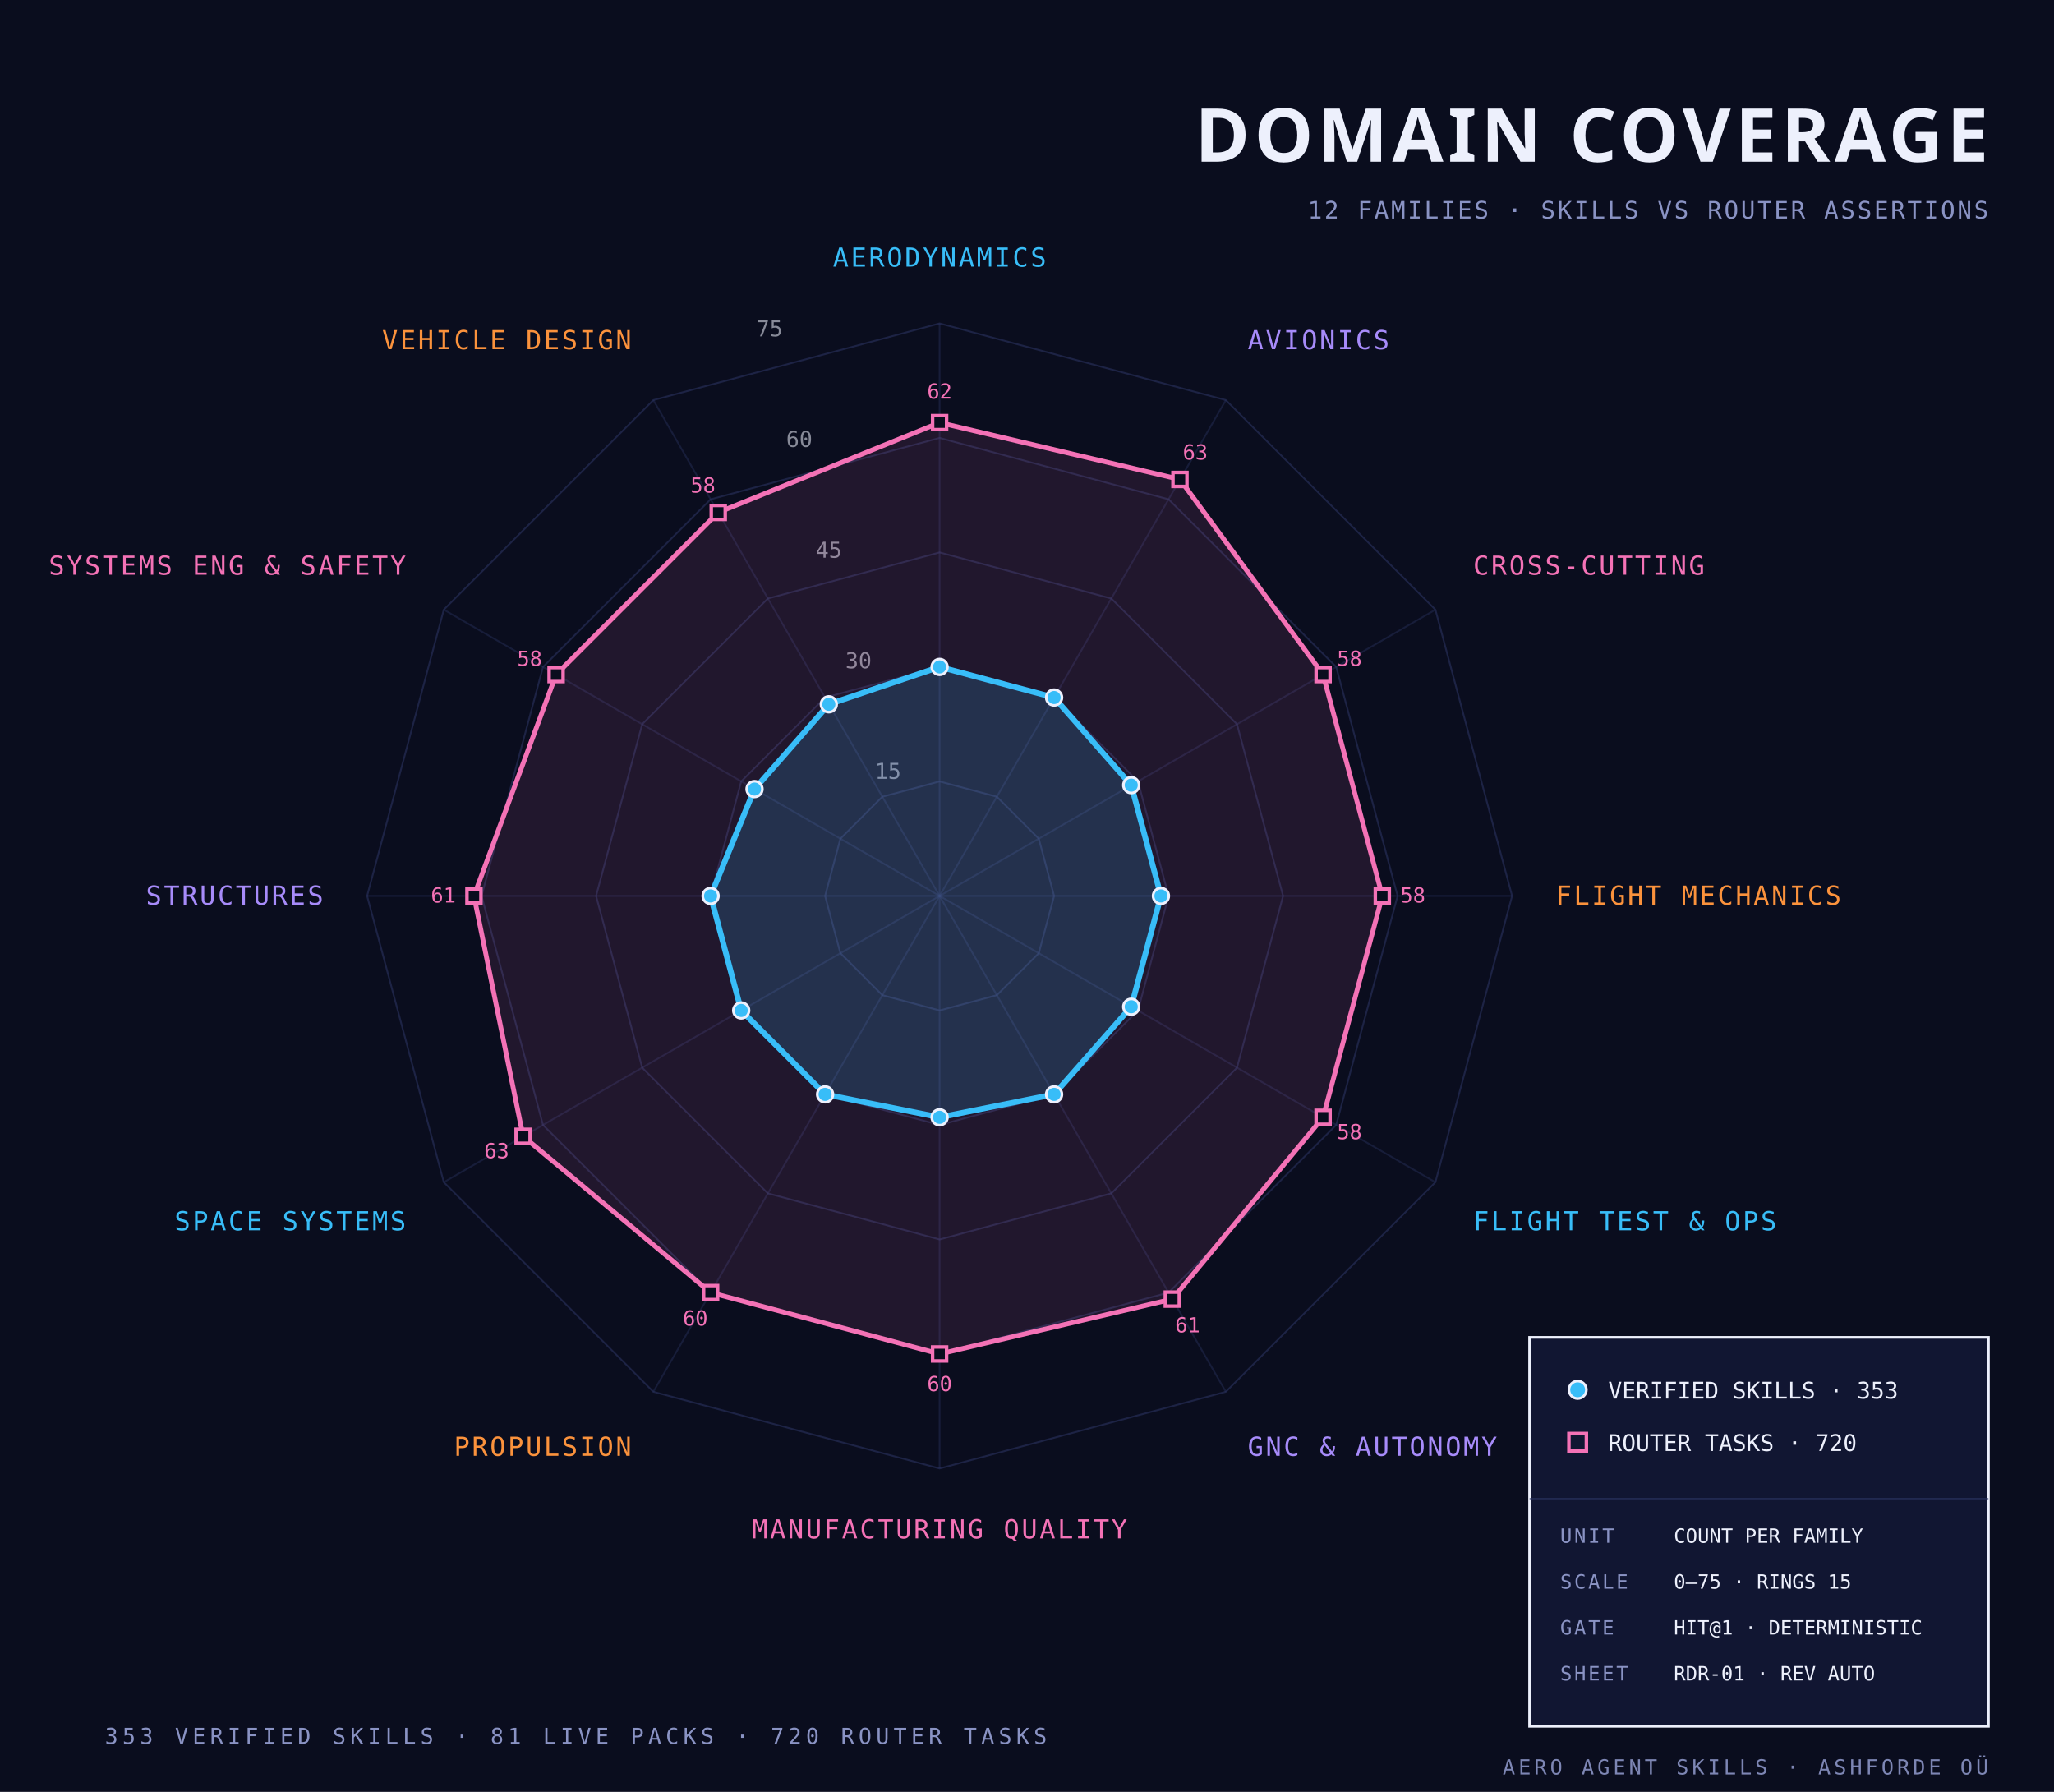
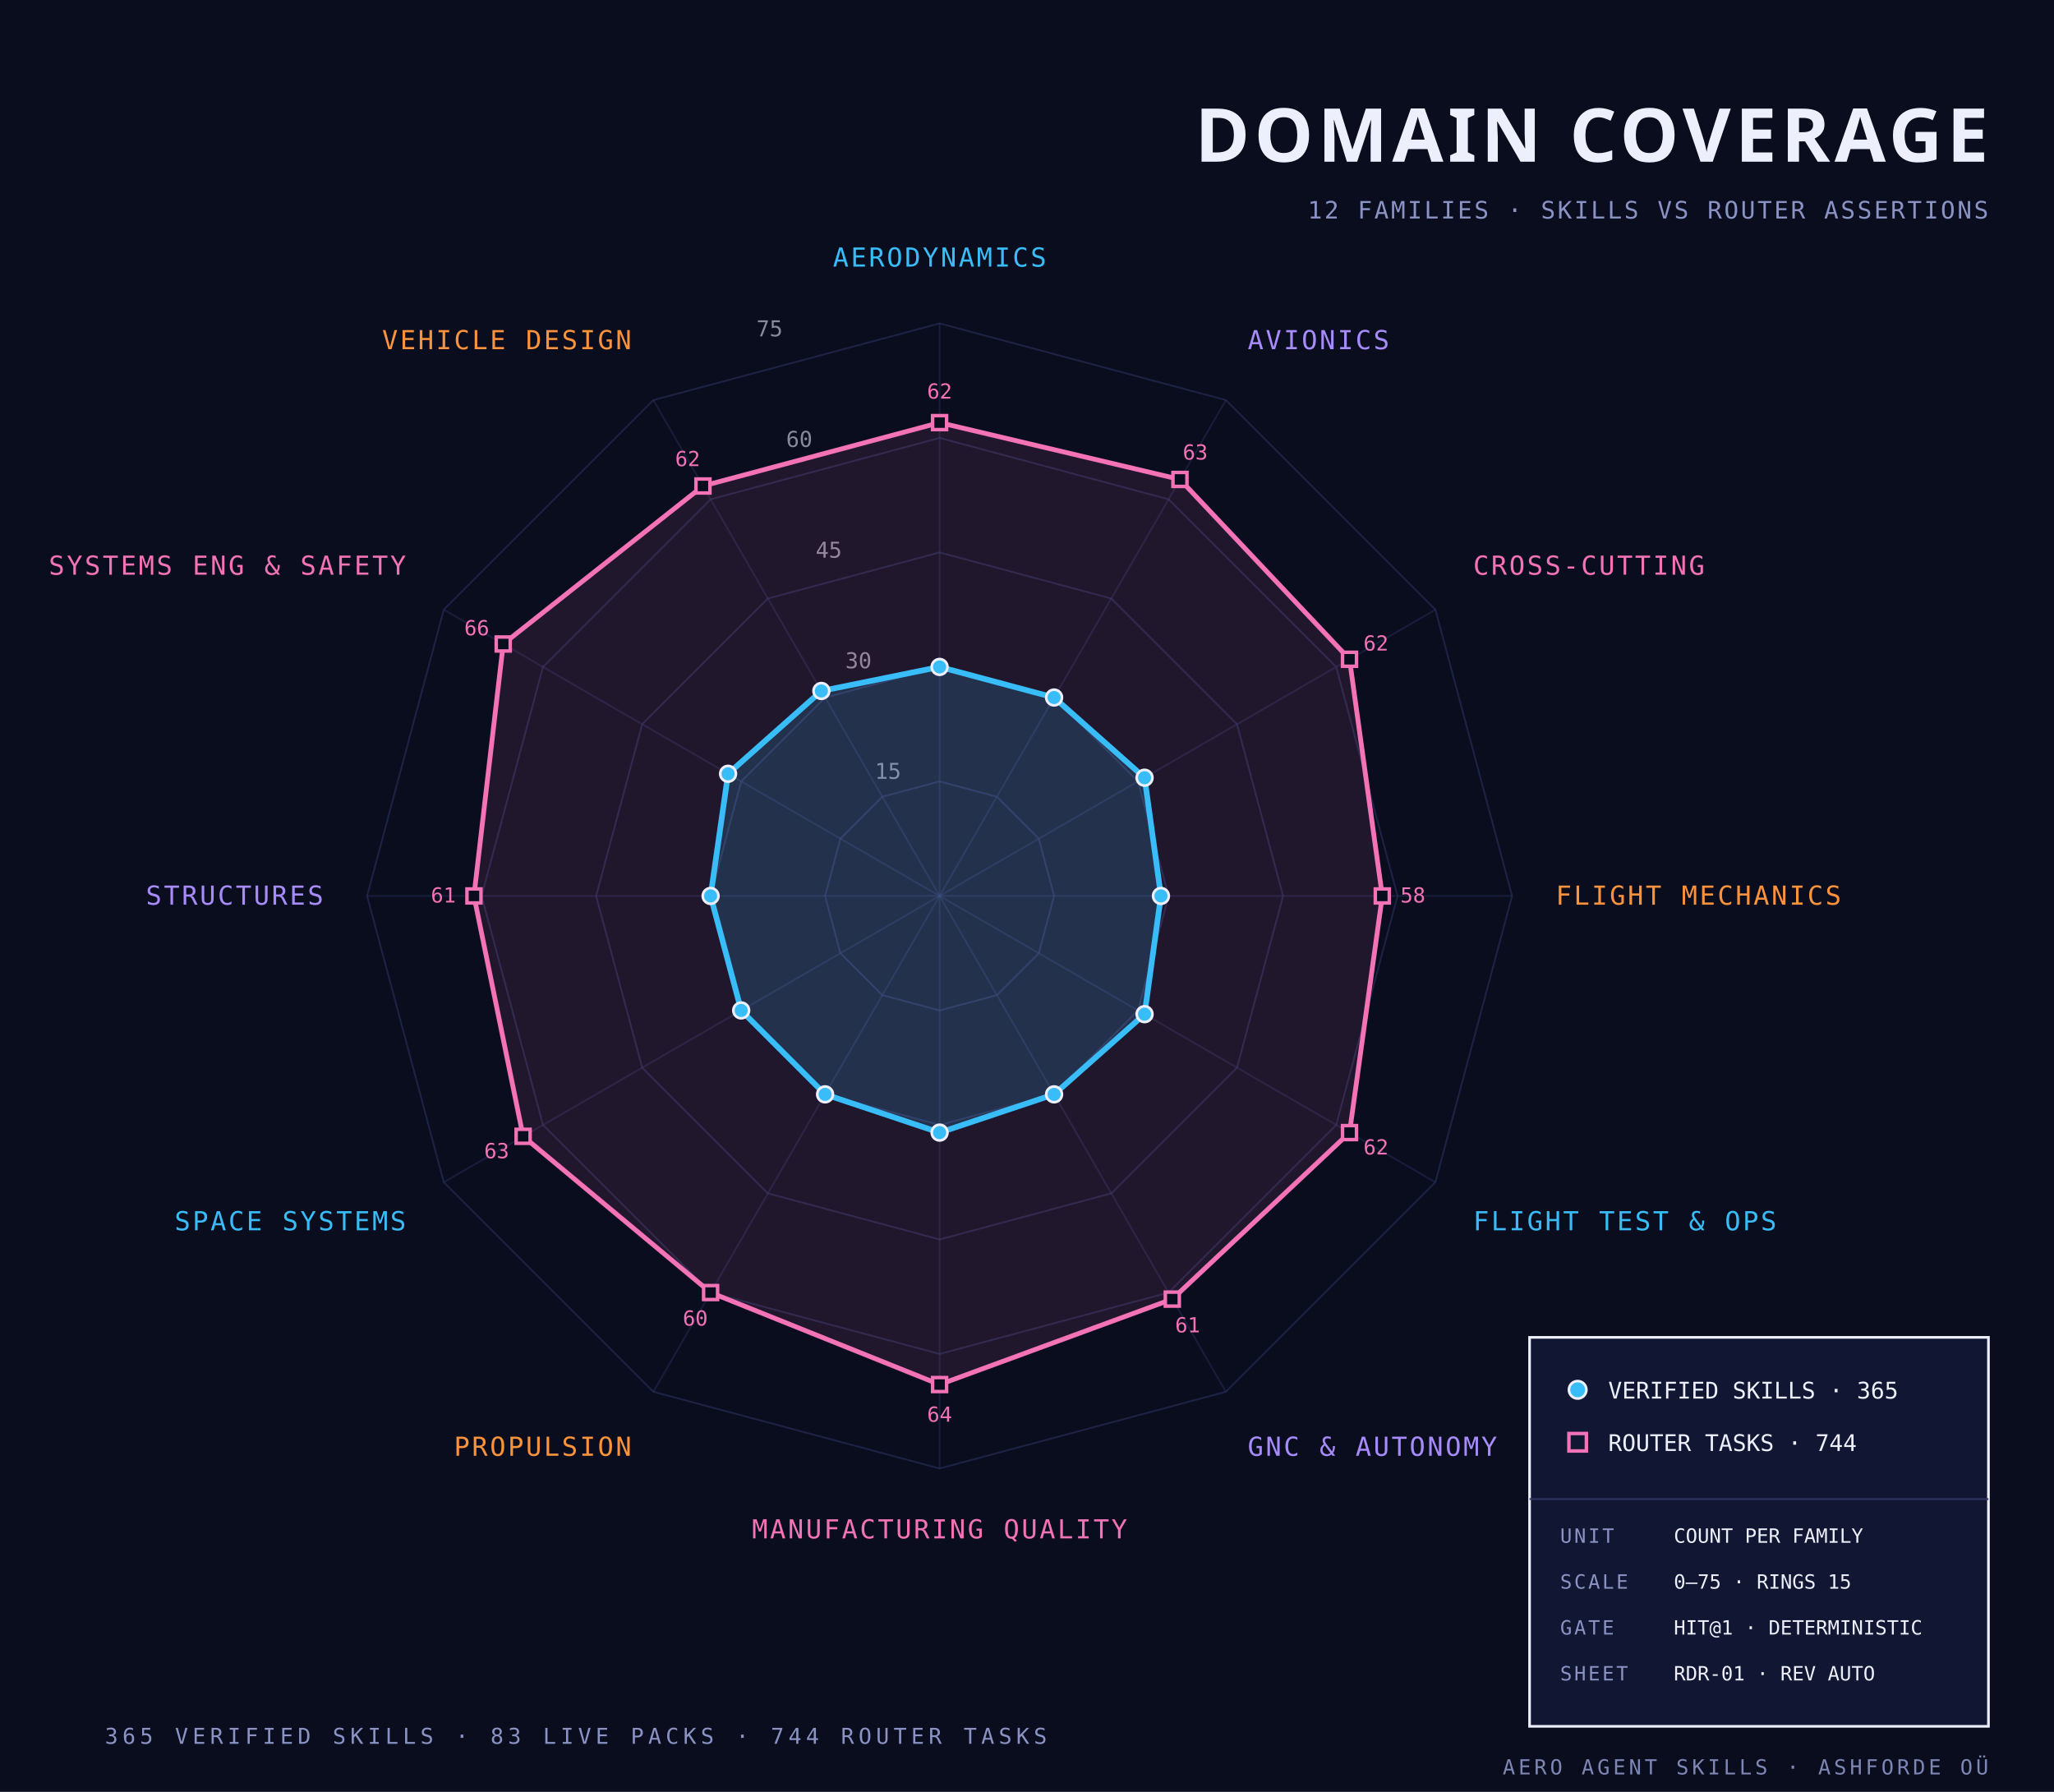
<svg xmlns="http://www.w3.org/2000/svg" width="940" height="820" viewBox="0 0 940 820">
  <style>
    .mono { font-family: "JetBrains Mono", "IBM Plex Mono", "Menlo", monospace; }
    .cond { font-family: "Barlow Condensed", "DIN Condensed", "Arial Narrow", sans-serif; font-weight: 700; text-transform: uppercase; }
    .serif { font-family: "Instrument Serif", Georgia, serif; font-style: italic; }
  </style>
  <rect width="940" height="820" fill="#0a0d1e" />
  <polygon points="430.0,357.6 456.2,364.6 475.4,383.8 482.4,410.0 475.4,436.2 456.2,455.4 430.0,462.4 403.8,455.4 384.6,436.2 377.6,410.0 384.6,383.8 403.8,364.6" fill="none" stroke="#2c3564" stroke-width="0.8" stroke-opacity="0.55" />
  <polygon points="430.0,305.2 482.4,319.2 520.8,357.6 534.8,410.0 520.8,462.4 482.4,500.8 430.0,514.8 377.6,500.8 339.2,462.4 325.2,410.0 339.2,357.6 377.6,319.2" fill="none" stroke="#2c3564" stroke-width="0.8" stroke-opacity="0.55" />
  <polygon points="430.0,252.8 508.6,273.9 566.1,331.4 587.2,410.0 566.1,488.6 508.6,546.1 430.0,567.2 351.4,546.1 293.9,488.6 272.8,410.0 293.9,331.4 351.4,273.9" fill="none" stroke="#2c3564" stroke-width="0.8" stroke-opacity="0.55" />
  <polygon points="430.0,200.4 534.8,228.5 611.5,305.2 639.6,410.0 611.5,514.8 534.8,591.5 430.0,619.6 325.2,591.5 248.5,514.8 220.4,410.0 248.5,305.2 325.2,228.5" fill="none" stroke="#2c3564" stroke-width="0.8" stroke-opacity="0.55" />
  <polygon points="430.0,148.0 561.0,183.1 656.9,279.0 692.0,410.0 656.9,541.0 561.0,636.9 430.0,672.0 299.0,636.9 203.1,541.0 168.0,410.0 203.1,279.0 299.0,183.1" fill="none" stroke="#2c3564" stroke-width="0.8" stroke-opacity="0.55" />
  <line x1="430" y1="410" x2="430.0" y2="148.0" stroke="#2c3564" stroke-width="0.8" stroke-opacity="0.4" />
  <line x1="430" y1="410" x2="561.0" y2="183.1" stroke="#2c3564" stroke-width="0.8" stroke-opacity="0.4" />
  <line x1="430" y1="410" x2="656.9" y2="279.0" stroke="#2c3564" stroke-width="0.8" stroke-opacity="0.4" />
  <line x1="430" y1="410" x2="692.0" y2="410.0" stroke="#2c3564" stroke-width="0.8" stroke-opacity="0.4" />
  <line x1="430" y1="410" x2="656.9" y2="541.0" stroke="#2c3564" stroke-width="0.8" stroke-opacity="0.4" />
  <line x1="430" y1="410" x2="561.0" y2="636.9" stroke="#2c3564" stroke-width="0.8" stroke-opacity="0.4" />
  <line x1="430" y1="410" x2="430.0" y2="672.0" stroke="#2c3564" stroke-width="0.8" stroke-opacity="0.4" />
  <line x1="430" y1="410" x2="299.0" y2="636.9" stroke="#2c3564" stroke-width="0.8" stroke-opacity="0.4" />
  <line x1="430" y1="410" x2="203.1" y2="541.0" stroke="#2c3564" stroke-width="0.8" stroke-opacity="0.4" />
  <line x1="430" y1="410" x2="168.0" y2="410.0" stroke="#2c3564" stroke-width="0.8" stroke-opacity="0.4" />
  <line x1="430" y1="410" x2="203.1" y2="279.0" stroke="#2c3564" stroke-width="0.8" stroke-opacity="0.4" />
  <line x1="430" y1="410" x2="299.0" y2="183.1" stroke="#2c3564" stroke-width="0.8" stroke-opacity="0.4" />
  <text class="mono" x="412.4" y="356.4" text-anchor="end" font-size="10" fill="#edf0fc" opacity="0.55">15</text>
  <text class="mono" x="398.9" y="305.8" text-anchor="end" font-size="10" fill="#edf0fc" opacity="0.55">30</text>
  <text class="mono" x="385.3" y="255.2" text-anchor="end" font-size="10" fill="#edf0fc" opacity="0.55">45</text>
  <text class="mono" x="371.8" y="204.5" text-anchor="end" font-size="10" fill="#edf0fc" opacity="0.55">60</text>
  <text class="mono" x="358.2" y="153.9" text-anchor="end" font-size="10" fill="#edf0fc" opacity="0.55">75</text>
  <text class="mono" x="430.0" y="122.0" text-anchor="middle" font-size="12" fill="#38bdf8" letter-spacing="1">AERODYNAMICS</text>
  <text class="mono" x="571.0" y="159.8" text-anchor="start" font-size="12" fill="#a78bfa" letter-spacing="1">AVIONICS</text>
  <text class="mono" x="674.2" y="263.0" text-anchor="start" font-size="12" fill="#f472b6" letter-spacing="1">CROSS-CUTTING</text>
  <text class="mono" x="712.0" y="414.0" text-anchor="start" font-size="12" fill="#fb923c" letter-spacing="1">FLIGHT MECHANICS</text>
  <text class="mono" x="674.2" y="563.0" text-anchor="start" font-size="12" fill="#38bdf8" letter-spacing="1">FLIGHT TEST &amp; OPS</text>
  <text class="mono" x="571.0" y="666.2" text-anchor="start" font-size="12" fill="#a78bfa" letter-spacing="1">GNC &amp; AUTONOMY</text>
  <text class="mono" x="430.0" y="704.0" text-anchor="middle" font-size="12" fill="#f472b6" letter-spacing="1">MANUFACTURING QUALITY</text>
  <text class="mono" x="289.0" y="666.2" text-anchor="end" font-size="12" fill="#fb923c" letter-spacing="1">PROPULSION</text>
  <text class="mono" x="185.8" y="563.0" text-anchor="end" font-size="12" fill="#38bdf8" letter-spacing="1">SPACE SYSTEMS</text>
  <text class="mono" x="148.0" y="414.0" text-anchor="end" font-size="12" fill="#a78bfa" letter-spacing="1">STRUCTURES</text>
  <text class="mono" x="185.8" y="263.0" text-anchor="end" font-size="12" fill="#f472b6" letter-spacing="1">SYSTEMS ENG &amp; SAFETY</text>
  <text class="mono" x="289.0" y="159.8" text-anchor="end" font-size="12" fill="#fb923c" letter-spacing="1">VEHICLE DESIGN</text>
-   <polygon points="430.0,193.4 540.0,219.4 605.5,308.7 632.6,410.0 605.5,511.3 536.5,594.5 430.0,619.6 325.2,591.5 239.4,520.0 216.9,410.0 254.5,308.7 328.7,234.5" fill="#f472b6" fill-opacity="0.10" stroke="#f472b6" stroke-width="2.2" />
+   <polygon points="430.0,193.4 540.0,219.4 617.6,301.7 632.6,410.0 617.6,518.3 536.5,594.5 430.0,633.6 325.2,591.5 239.4,520.0 216.9,410.0 230.3,294.7 321.7,222.4" fill="#f472b6" fill-opacity="0.10" stroke="#f472b6" stroke-width="2.2" />
  <rect x="426.8" y="190.2" width="6.4" height="6.4" fill="#0a0d1e" stroke="#f472b6" stroke-width="1.6" />
  <rect x="536.8" y="216.2" width="6.4" height="6.4" fill="#0a0d1e" stroke="#f472b6" stroke-width="1.6" />
-   <rect x="602.3" y="305.5" width="6.4" height="6.4" fill="#0a0d1e" stroke="#f472b6" stroke-width="1.6" />
+   <rect x="614.4" y="298.5" width="6.4" height="6.4" fill="#0a0d1e" stroke="#f472b6" stroke-width="1.6" />
  <rect x="629.4" y="406.8" width="6.4" height="6.4" fill="#0a0d1e" stroke="#f472b6" stroke-width="1.6" />
-   <rect x="602.3" y="508.1" width="6.4" height="6.4" fill="#0a0d1e" stroke="#f472b6" stroke-width="1.6" />
+   <rect x="614.4" y="515.1" width="6.4" height="6.4" fill="#0a0d1e" stroke="#f472b6" stroke-width="1.6" />
  <rect x="533.3" y="591.3" width="6.4" height="6.4" fill="#0a0d1e" stroke="#f472b6" stroke-width="1.6" />
-   <rect x="426.8" y="616.4" width="6.4" height="6.4" fill="#0a0d1e" stroke="#f472b6" stroke-width="1.6" />
+   <rect x="426.8" y="630.4" width="6.4" height="6.4" fill="#0a0d1e" stroke="#f472b6" stroke-width="1.6" />
  <rect x="322.0" y="588.3" width="6.4" height="6.4" fill="#0a0d1e" stroke="#f472b6" stroke-width="1.6" />
  <rect x="236.2" y="516.8" width="6.4" height="6.4" fill="#0a0d1e" stroke="#f472b6" stroke-width="1.6" />
  <rect x="213.7" y="406.8" width="6.4" height="6.4" fill="#0a0d1e" stroke="#f472b6" stroke-width="1.6" />
-   <rect x="251.3" y="305.5" width="6.4" height="6.4" fill="#0a0d1e" stroke="#f472b6" stroke-width="1.6" />
-   <rect x="325.5" y="231.3" width="6.4" height="6.4" fill="#0a0d1e" stroke="#f472b6" stroke-width="1.6" />
-   <polygon points="430.0,305.2 482.4,319.2 517.7,359.3 531.3,410.0 517.7,460.7 482.4,500.8 430.0,511.3 377.6,500.8 339.2,462.4 325.2,410.0 345.3,361.1 379.3,322.3" fill="#38bdf8" fill-opacity="0.16" stroke="#38bdf8" stroke-width="2.6" />
+   <rect x="227.1" y="291.5" width="6.4" height="6.4" fill="#0a0d1e" stroke="#f472b6" stroke-width="1.6" />
+   <rect x="318.5" y="219.2" width="6.4" height="6.4" fill="#0a0d1e" stroke="#f472b6" stroke-width="1.6" />
+   <polygon points="430.0,305.2 482.4,319.2 523.8,355.9 531.3,410.0 523.8,464.1 482.4,500.8 430.0,518.3 377.6,500.8 339.2,462.4 325.2,410.0 333.2,354.1 375.9,316.2" fill="#38bdf8" fill-opacity="0.16" stroke="#38bdf8" stroke-width="2.6" />
  <circle cx="430.0" cy="305.2" r="3.6" fill="#38bdf8" stroke="#edf0fc" stroke-width="1.2" />
  <circle cx="482.4" cy="319.2" r="3.6" fill="#38bdf8" stroke="#edf0fc" stroke-width="1.2" />
-   <circle cx="517.7" cy="359.3" r="3.6" fill="#38bdf8" stroke="#edf0fc" stroke-width="1.2" />
+   <circle cx="523.8" cy="355.9" r="3.6" fill="#38bdf8" stroke="#edf0fc" stroke-width="1.2" />
  <circle cx="531.3" cy="410.0" r="3.6" fill="#38bdf8" stroke="#edf0fc" stroke-width="1.2" />
-   <circle cx="517.7" cy="460.7" r="3.6" fill="#38bdf8" stroke="#edf0fc" stroke-width="1.2" />
+   <circle cx="523.8" cy="464.1" r="3.6" fill="#38bdf8" stroke="#edf0fc" stroke-width="1.2" />
  <circle cx="482.4" cy="500.8" r="3.6" fill="#38bdf8" stroke="#edf0fc" stroke-width="1.2" />
-   <circle cx="430.0" cy="511.3" r="3.6" fill="#38bdf8" stroke="#edf0fc" stroke-width="1.2" />
+   <circle cx="430.0" cy="518.3" r="3.6" fill="#38bdf8" stroke="#edf0fc" stroke-width="1.2" />
  <circle cx="377.6" cy="500.8" r="3.6" fill="#38bdf8" stroke="#edf0fc" stroke-width="1.2" />
  <circle cx="339.2" cy="462.4" r="3.6" fill="#38bdf8" stroke="#edf0fc" stroke-width="1.2" />
  <circle cx="325.2" cy="410.0" r="3.6" fill="#38bdf8" stroke="#edf0fc" stroke-width="1.2" />
-   <circle cx="345.3" cy="361.1" r="3.6" fill="#38bdf8" stroke="#edf0fc" stroke-width="1.2" />
-   <circle cx="379.3" cy="322.3" r="3.6" fill="#38bdf8" stroke="#edf0fc" stroke-width="1.2" />
+   <circle cx="333.2" cy="354.1" r="3.6" fill="#38bdf8" stroke="#edf0fc" stroke-width="1.2" />
+   <circle cx="375.9" cy="316.2" r="3.6" fill="#38bdf8" stroke="#edf0fc" stroke-width="1.2" />
  <text class="mono" x="430.0" y="182.4" text-anchor="middle" font-size="9.5" fill="#f472b6">62</text>
  <text class="mono" x="547.0" y="210.3" text-anchor="middle" font-size="9.5" fill="#f472b6">63</text>
-   <text class="mono" x="617.6" y="304.7" text-anchor="middle" font-size="9.5" fill="#f472b6">58</text>
+   <text class="mono" x="629.7" y="297.7" text-anchor="middle" font-size="9.5" fill="#f472b6">62</text>
  <text class="mono" x="646.6" y="413.0" text-anchor="middle" font-size="9.5" fill="#f472b6">58</text>
-   <text class="mono" x="617.6" y="521.3" text-anchor="middle" font-size="9.5" fill="#f472b6">58</text>
+   <text class="mono" x="629.7" y="528.3" text-anchor="middle" font-size="9.5" fill="#f472b6">62</text>
  <text class="mono" x="543.5" y="609.7" text-anchor="middle" font-size="9.5" fill="#f472b6">61</text>
-   <text class="mono" x="430.0" y="636.6" text-anchor="middle" font-size="9.5" fill="#f472b6">60</text>
+   <text class="mono" x="430.0" y="650.6" text-anchor="middle" font-size="9.5" fill="#f472b6">64</text>
  <text class="mono" x="318.2" y="606.6" text-anchor="middle" font-size="9.5" fill="#f472b6">60</text>
  <text class="mono" x="227.3" y="530.0" text-anchor="middle" font-size="9.5" fill="#f472b6">63</text>
  <text class="mono" x="202.9" y="413.0" text-anchor="middle" font-size="9.5" fill="#f472b6">61</text>
-   <text class="mono" x="242.4" y="304.7" text-anchor="middle" font-size="9.5" fill="#f472b6">58</text>
-   <text class="mono" x="321.7" y="225.4" text-anchor="middle" font-size="9.5" fill="#f472b6">58</text>
+   <text class="mono" x="218.2" y="290.7" text-anchor="middle" font-size="9.5" fill="#f472b6">66</text>
+   <text class="mono" x="314.7" y="213.3" text-anchor="middle" font-size="9.5" fill="#f472b6">62</text>
  <text class="cond" x="910.0" y="74.0" text-anchor="end" font-size="34" fill="#edf0fc" letter-spacing="2">DOMAIN COVERAGE</text>
  <text class="mono" x="910.0" y="100.0" text-anchor="end" font-size="11" fill="#8a93c4" letter-spacing="1">12 FAMILIES · SKILLS VS ROUTER ASSERTIONS</text>
  <rect x="700" y="612" width="210" height="178" fill="#111632" stroke="#edf0fc" stroke-width="1.2" />
  <line x1="700" y1="686" x2="910" y2="686" stroke="#2c3564" stroke-width="0.8" />
  <circle cx="722" cy="636" r="4" fill="#38bdf8" stroke="#edf0fc" stroke-width="1.2" />
-   <text class="mono" x="736.0" y="640.0" text-anchor="start" font-size="10.5" fill="#edf0fc">VERIFIED SKILLS · 353</text>
+   <text class="mono" x="736.0" y="640.0" text-anchor="start" font-size="10.5" fill="#edf0fc">VERIFIED SKILLS · 365</text>
  <rect x="718" y="656" width="8" height="8" fill="none" stroke="#f472b6" stroke-width="1.6" />
-   <text class="mono" x="736.0" y="664.0" text-anchor="start" font-size="10.5" fill="#edf0fc">ROUTER TASKS · 720</text>
+   <text class="mono" x="736.0" y="664.0" text-anchor="start" font-size="10.5" fill="#edf0fc">ROUTER TASKS · 744</text>
  <text class="mono" x="714.0" y="706.0" text-anchor="start" font-size="9" fill="#8a93c4" letter-spacing="1">UNIT</text>
  <text class="mono" x="766.0" y="706.0" text-anchor="start" font-size="9" fill="#edf0fc">COUNT PER FAMILY</text>
  <text class="mono" x="714.0" y="727.0" text-anchor="start" font-size="9" fill="#8a93c4" letter-spacing="1">SCALE</text>
  <text class="mono" x="766.0" y="727.0" text-anchor="start" font-size="9" fill="#edf0fc">0–75 · RINGS 15</text>
  <text class="mono" x="714.0" y="748.0" text-anchor="start" font-size="9" fill="#8a93c4" letter-spacing="1">GATE</text>
  <text class="mono" x="766.0" y="748.0" text-anchor="start" font-size="9" fill="#edf0fc">HIT@1 · DETERMINISTIC</text>
  <text class="mono" x="714.0" y="769.0" text-anchor="start" font-size="9" fill="#8a93c4" letter-spacing="1">SHEET</text>
  <text class="mono" x="766.0" y="769.0" text-anchor="start" font-size="9" fill="#edf0fc">RDR-01 · REV AUTO</text>
-   <text class="mono" x="48.0" y="798.0" text-anchor="start" font-size="10" fill="#8a93c4" letter-spacing="2">353 VERIFIED SKILLS · 81 LIVE PACKS · 720 ROUTER TASKS</text>
+   <text class="mono" x="48.0" y="798.0" text-anchor="start" font-size="10" fill="#8a93c4" letter-spacing="2">365 VERIFIED SKILLS · 83 LIVE PACKS · 744 ROUTER TASKS</text>
  <text class="mono" x="910.0" y="812.0" text-anchor="end" font-size="9.5" fill="#8a93c4" letter-spacing="1.5" opacity="0.9">AERO AGENT SKILLS · ASHFORDE OÜ</text>
</svg>
